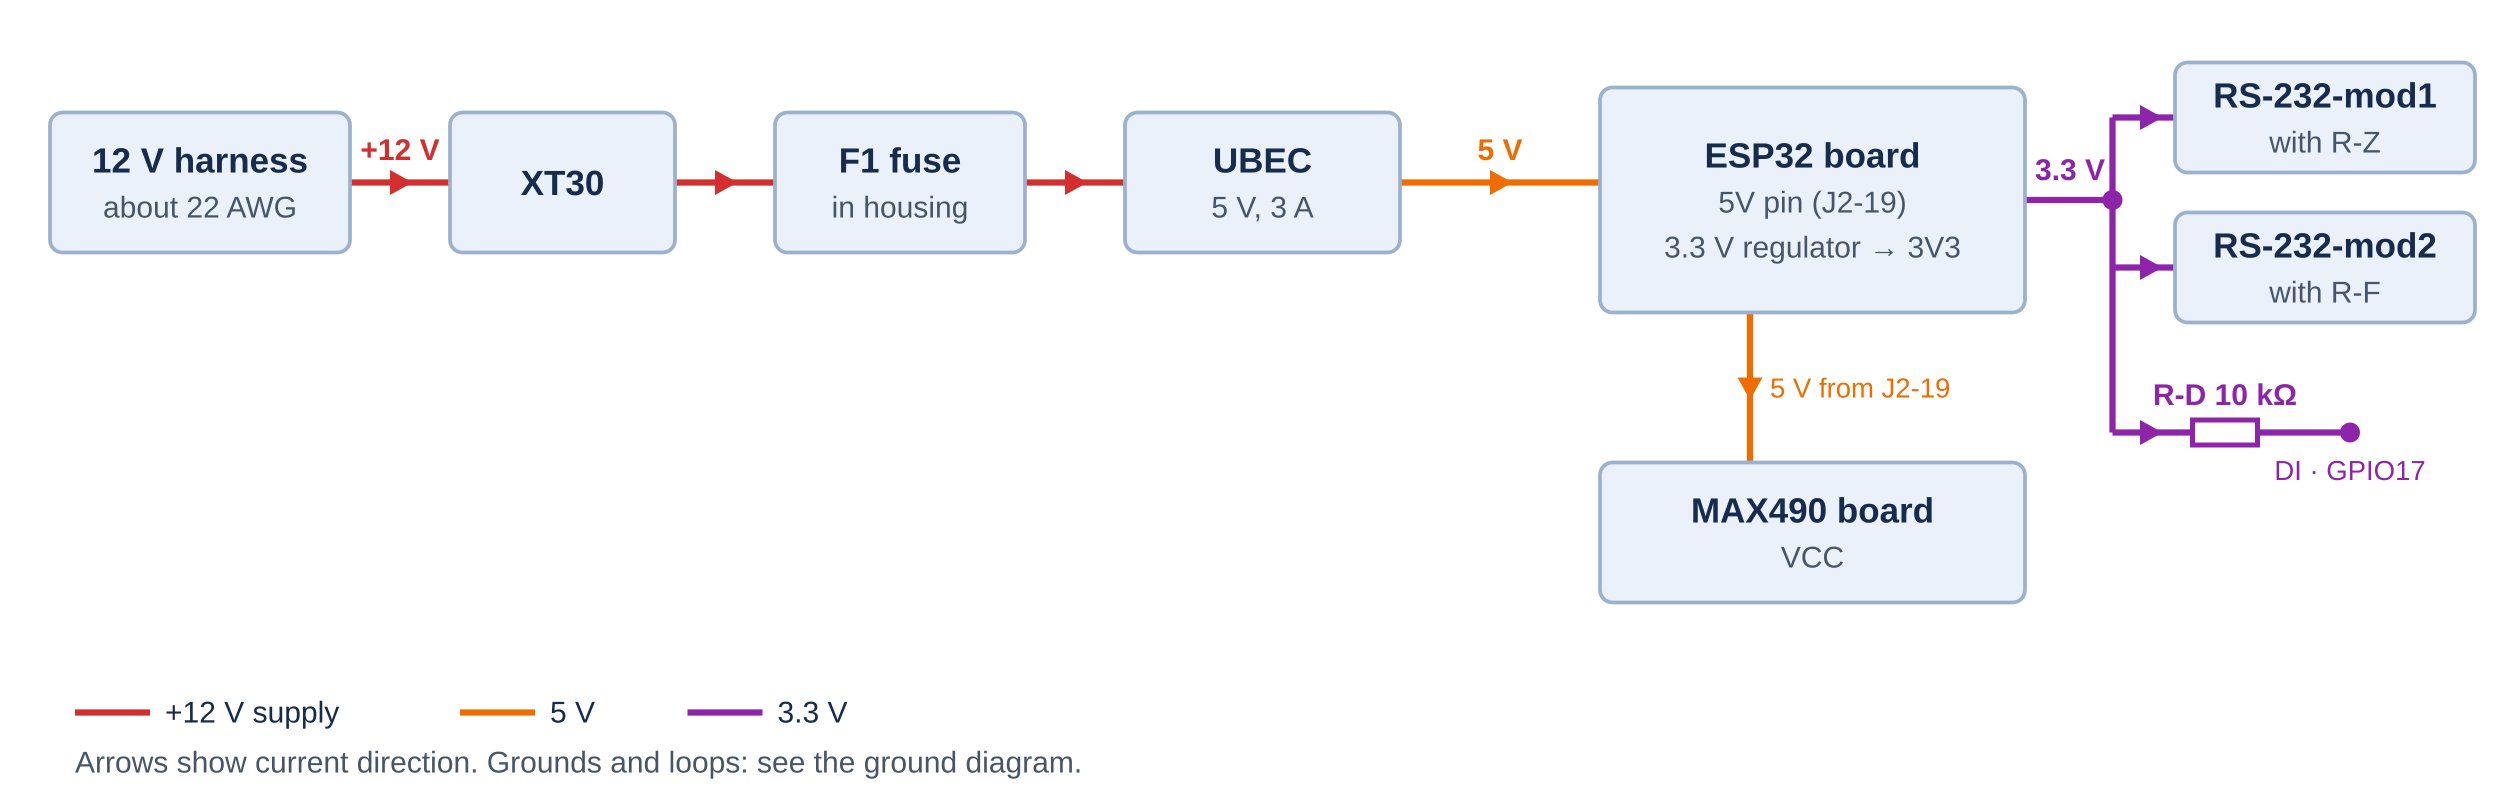
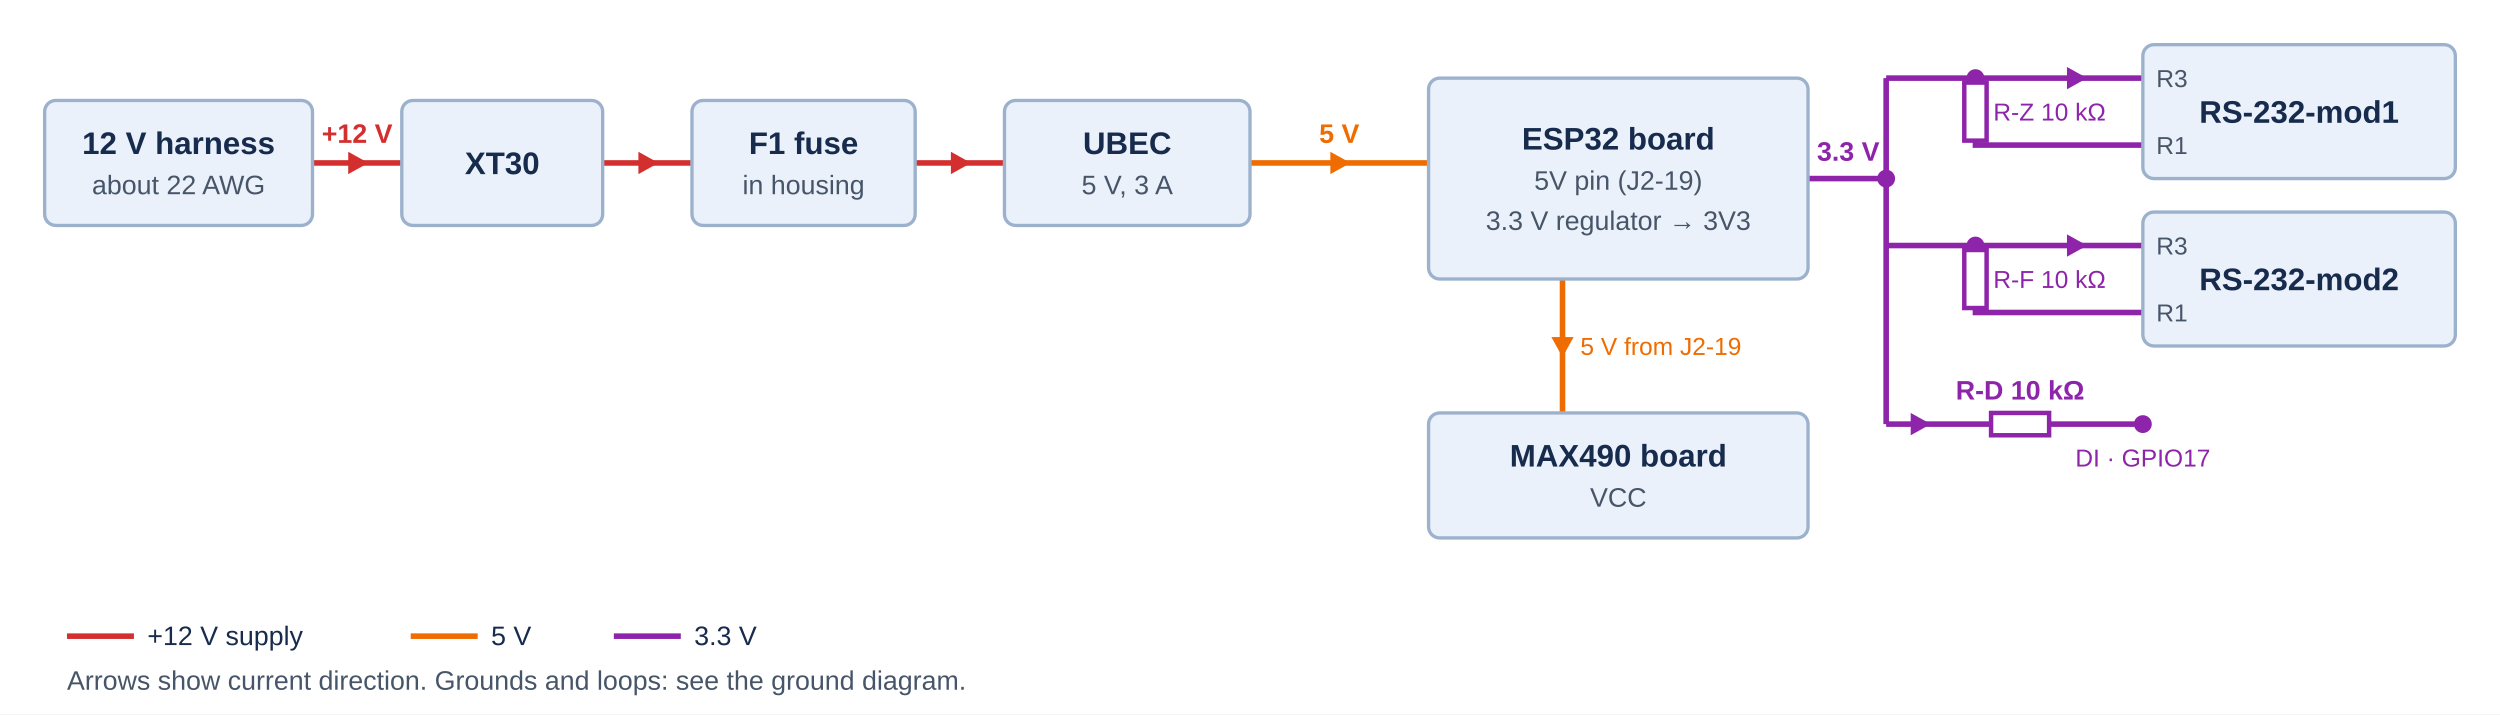
- <svg xmlns="http://www.w3.org/2000/svg" width="1000" height="320" viewBox="0 0 1000 320" role="img" aria-labelledby="title desc">
-   <rect width="1000" height="320" fill="white" />
+ <svg xmlns="http://www.w3.org/2000/svg" width="1120" height="320" viewBox="0 0 1120 320" role="img" aria-labelledby="title desc">
+   <rect width="1120" height="320" fill="white" />
  <g font-family="Arial,sans-serif">
    <path d="M140 73 L180 73" stroke="#d32f2f" stroke-width="2.5" fill="none" />
    <path d="M270 73 L310 73" stroke="#d32f2f" stroke-width="2.5" fill="none" />
    <path d="M410 73 L450 73" stroke="#d32f2f" stroke-width="2.5" fill="none" />
    <path d="M560 73 L640 73" stroke="#ef6c00" stroke-width="2.5" fill="none" />
    <path d="M700 125 L700 185" stroke="#ef6c00" stroke-width="2.5" fill="none" />
    <path d="M810 80 L845 80" stroke="#8e24aa" stroke-width="2.5" fill="none" />
-     <path d="M845 47 L845 173" stroke="#8e24aa" stroke-width="2.5" fill="none" />
-     <path d="M845 47 L870 47" stroke="#8e24aa" stroke-width="2.5" fill="none" />
-     <path d="M845 107 L870 107" stroke="#8e24aa" stroke-width="2.5" fill="none" />
-     <path d="M845 173 L940 173" stroke="#8e24aa" stroke-width="2.5" fill="none" />
+     <path d="M845 35 L845 190" stroke="#8e24aa" stroke-width="2.5" fill="none" />
+     <path d="M845 35 L960 35" stroke="#8e24aa" stroke-width="2.5" fill="none" />
+     <path d="M885 35 L885 65 L960 65" stroke="#8e24aa" stroke-width="2.5" fill="none" />
+     <path d="M845 110 L960 110" stroke="#8e24aa" stroke-width="2.5" fill="none" />
+     <path d="M885 110 L885 140 L960 140" stroke="#8e24aa" stroke-width="2.5" fill="none" />
+     <path d="M845 190 L960 190" stroke="#8e24aa" stroke-width="2.5" fill="none" />
    <path d="M30 285 H60" stroke="#d32f2f" stroke-width="2.5" />
    <path d="M184 285 H214" stroke="#ef6c00" stroke-width="2.5" />
    <path d="M275 285 H305" stroke="#8e24aa" stroke-width="2.5" />
    <polygon points="156.0,68 156.0,78 165.0,73" fill="#d32f2f" />
    <polygon points="286.0,68 286.0,78 295.0,73" fill="#d32f2f" />
    <polygon points="426.0,68 426.0,78 435.0,73" fill="#d32f2f" />
    <polygon points="596,68 596,78 605,73" fill="#ef6c00" />
    <polygon points="695,151 705,151 700,160" fill="#ef6c00" />
-     <polygon points="856,42 856,52 865,47" fill="#8e24aa" />
-     <polygon points="856,102 856,112 865,107" fill="#8e24aa" />
-     <polygon points="856,168 856,178 865,173" fill="#8e24aa" />
-     <circle cx="940" cy="173" r="4" fill="#8e24aa" />
    <circle cx="845" cy="80" r="4" fill="#8e24aa" />
+     <polygon points="926,30 926,40 935,35" fill="#8e24aa" />
+     <circle cx="885" cy="35" r="4" fill="#8e24aa" />
+     <polygon points="926,105 926,115 935,110" fill="#8e24aa" />
+     <circle cx="885" cy="110" r="4" fill="#8e24aa" />
+     <polygon points="856,185 856,195 865,190" fill="#8e24aa" />
+     <circle cx="960" cy="190" r="4" fill="#8e24aa" />
    <rect x="20" y="45" width="120" height="56" rx="5" fill="#eaf1fb" stroke="#9cb1cc" stroke-width="1.5" />
    <rect x="180" y="45" width="90" height="56" rx="5" fill="#eaf1fb" stroke="#9cb1cc" stroke-width="1.5" />
    <rect x="310" y="45" width="100" height="56" rx="5" fill="#eaf1fb" stroke="#9cb1cc" stroke-width="1.5" />
    <rect x="450" y="45" width="110" height="56" rx="5" fill="#eaf1fb" stroke="#9cb1cc" stroke-width="1.5" />
    <rect x="640" y="35" width="170" height="90" rx="5" fill="#eaf1fb" stroke="#9cb1cc" stroke-width="1.5" />
    <rect x="640" y="185" width="170" height="56" rx="5" fill="#eaf1fb" stroke="#9cb1cc" stroke-width="1.5" />
-     <rect x="870" y="25" width="120" height="44" rx="5" fill="#eaf1fb" stroke="#9cb1cc" stroke-width="1.5" />
-     <rect x="870" y="85" width="120" height="44" rx="5" fill="#eaf1fb" stroke="#9cb1cc" stroke-width="1.5" />
-     <rect x="877.0" y="168.0" width="26" height="10" fill="white" stroke="#8e24aa" stroke-width="2" />
+     <rect x="960" y="20" width="140" height="60" rx="5" fill="#eaf1fb" stroke="#9cb1cc" stroke-width="1.5" />
+     <rect x="880.0" y="37.0" width="10" height="26" fill="white" stroke="#8e24aa" stroke-width="2" />
+     <rect x="960" y="95" width="140" height="60" rx="5" fill="#eaf1fb" stroke="#9cb1cc" stroke-width="1.5" />
+     <rect x="880.0" y="112.0" width="10" height="26" fill="white" stroke="#8e24aa" stroke-width="2" />
+     <rect x="892.0" y="185.0" width="26" height="10" fill="white" stroke="#8e24aa" stroke-width="2" />
    <text x="80.0" y="69.0" font-size="14" fill="#172b4d" text-anchor="middle" font-weight="700">12 V harness</text>
    <text x="80.0" y="87.0" font-size="12" fill="#475569" text-anchor="middle">about 22 AWG</text>
    <text x="225.0" y="78.0" font-size="14" fill="#172b4d" text-anchor="middle" font-weight="700">XT30</text>
    <text x="360.0" y="69.0" font-size="14" fill="#172b4d" text-anchor="middle" font-weight="700">F1 fuse</text>
    <text x="360.0" y="87.0" font-size="12" fill="#475569" text-anchor="middle">in housing</text>
    <text x="505.0" y="69.0" font-size="14" fill="#172b4d" text-anchor="middle" font-weight="700">UBEC</text>
    <text x="505.0" y="87.0" font-size="12" fill="#475569" text-anchor="middle">5 V, 3 A</text>
    <text x="160" y="64" font-size="12" fill="#d32f2f" text-anchor="middle" font-weight="700">+12 V</text>
    <text x="725.0" y="67.0" font-size="14" fill="#172b4d" text-anchor="middle" font-weight="700">ESP32 board</text>
    <text x="725.0" y="85.0" font-size="12" fill="#475569" text-anchor="middle">5V pin (J2-19)</text>
    <text x="725.0" y="103.0" font-size="12" fill="#475569" text-anchor="middle">3.3 V regulator → 3V3</text>
    <text x="725.0" y="209.0" font-size="14" fill="#172b4d" text-anchor="middle" font-weight="700">MAX490 board</text>
    <text x="725.0" y="227.0" font-size="12" fill="#475569" text-anchor="middle">VCC</text>
    <text x="600" y="64" font-size="12" fill="#ef6c00" text-anchor="middle" font-weight="700">5 V</text>
    <text x="708" y="159" font-size="11" fill="#ef6c00" text-anchor="start">5 V from J2-19</text>
-     <text x="930.0" y="43.0" font-size="14" fill="#172b4d" text-anchor="middle" font-weight="700">RS-232-mod1</text>
-     <text x="930.0" y="61.0" font-size="12" fill="#475569" text-anchor="middle">with R-Z</text>
-     <text x="930.0" y="103.0" font-size="14" fill="#172b4d" text-anchor="middle" font-weight="700">RS-232-mod2</text>
-     <text x="930.0" y="121.0" font-size="12" fill="#475569" text-anchor="middle">with R-F</text>
-     <text x="890" y="162" font-size="12" fill="#8e24aa" text-anchor="middle" font-weight="700">R-D 10 kΩ</text>
-     <text x="940" y="192" font-size="11" fill="#8e24aa" text-anchor="middle">DI · GPIO17</text>
    <text x="828" y="72" font-size="12" fill="#8e24aa" text-anchor="middle" font-weight="700">3.3 V</text>
+     <text x="1030.0" y="55.0" font-size="14" fill="#172b4d" text-anchor="middle" font-weight="700">RS-232-mod1</text>
+     <text x="966" y="39" font-size="11" fill="#475569" text-anchor="start">R3</text>
+     <text x="966" y="69" font-size="11" fill="#475569" text-anchor="start">R1</text>
+     <text x="893" y="54.0" font-size="11" fill="#8e24aa" text-anchor="start">R-Z 10 kΩ</text>
+     <text x="1030.0" y="130.0" font-size="14" fill="#172b4d" text-anchor="middle" font-weight="700">RS-232-mod2</text>
+     <text x="966" y="114" font-size="11" fill="#475569" text-anchor="start">R3</text>
+     <text x="966" y="144" font-size="11" fill="#475569" text-anchor="start">R1</text>
+     <text x="893" y="129.0" font-size="11" fill="#8e24aa" text-anchor="start">R-F 10 kΩ</text>
+     <text x="905" y="179" font-size="12" fill="#8e24aa" text-anchor="middle" font-weight="700">R-D 10 kΩ</text>
+     <text x="960" y="209" font-size="11" fill="#8e24aa" text-anchor="middle">DI · GPIO17</text>
    <text x="66" y="289" font-size="12" fill="#172b4d" text-anchor="start">+12 V supply</text>
    <text x="220" y="289" font-size="12" fill="#172b4d" text-anchor="start">5 V</text>
    <text x="311" y="289" font-size="12" fill="#172b4d" text-anchor="start">3.3 V</text>
    <text x="30" y="309" font-size="12" fill="#475569" text-anchor="start">Arrows show current direction. Grounds and loops: see the ground diagram.</text>
  </g>
</svg>
